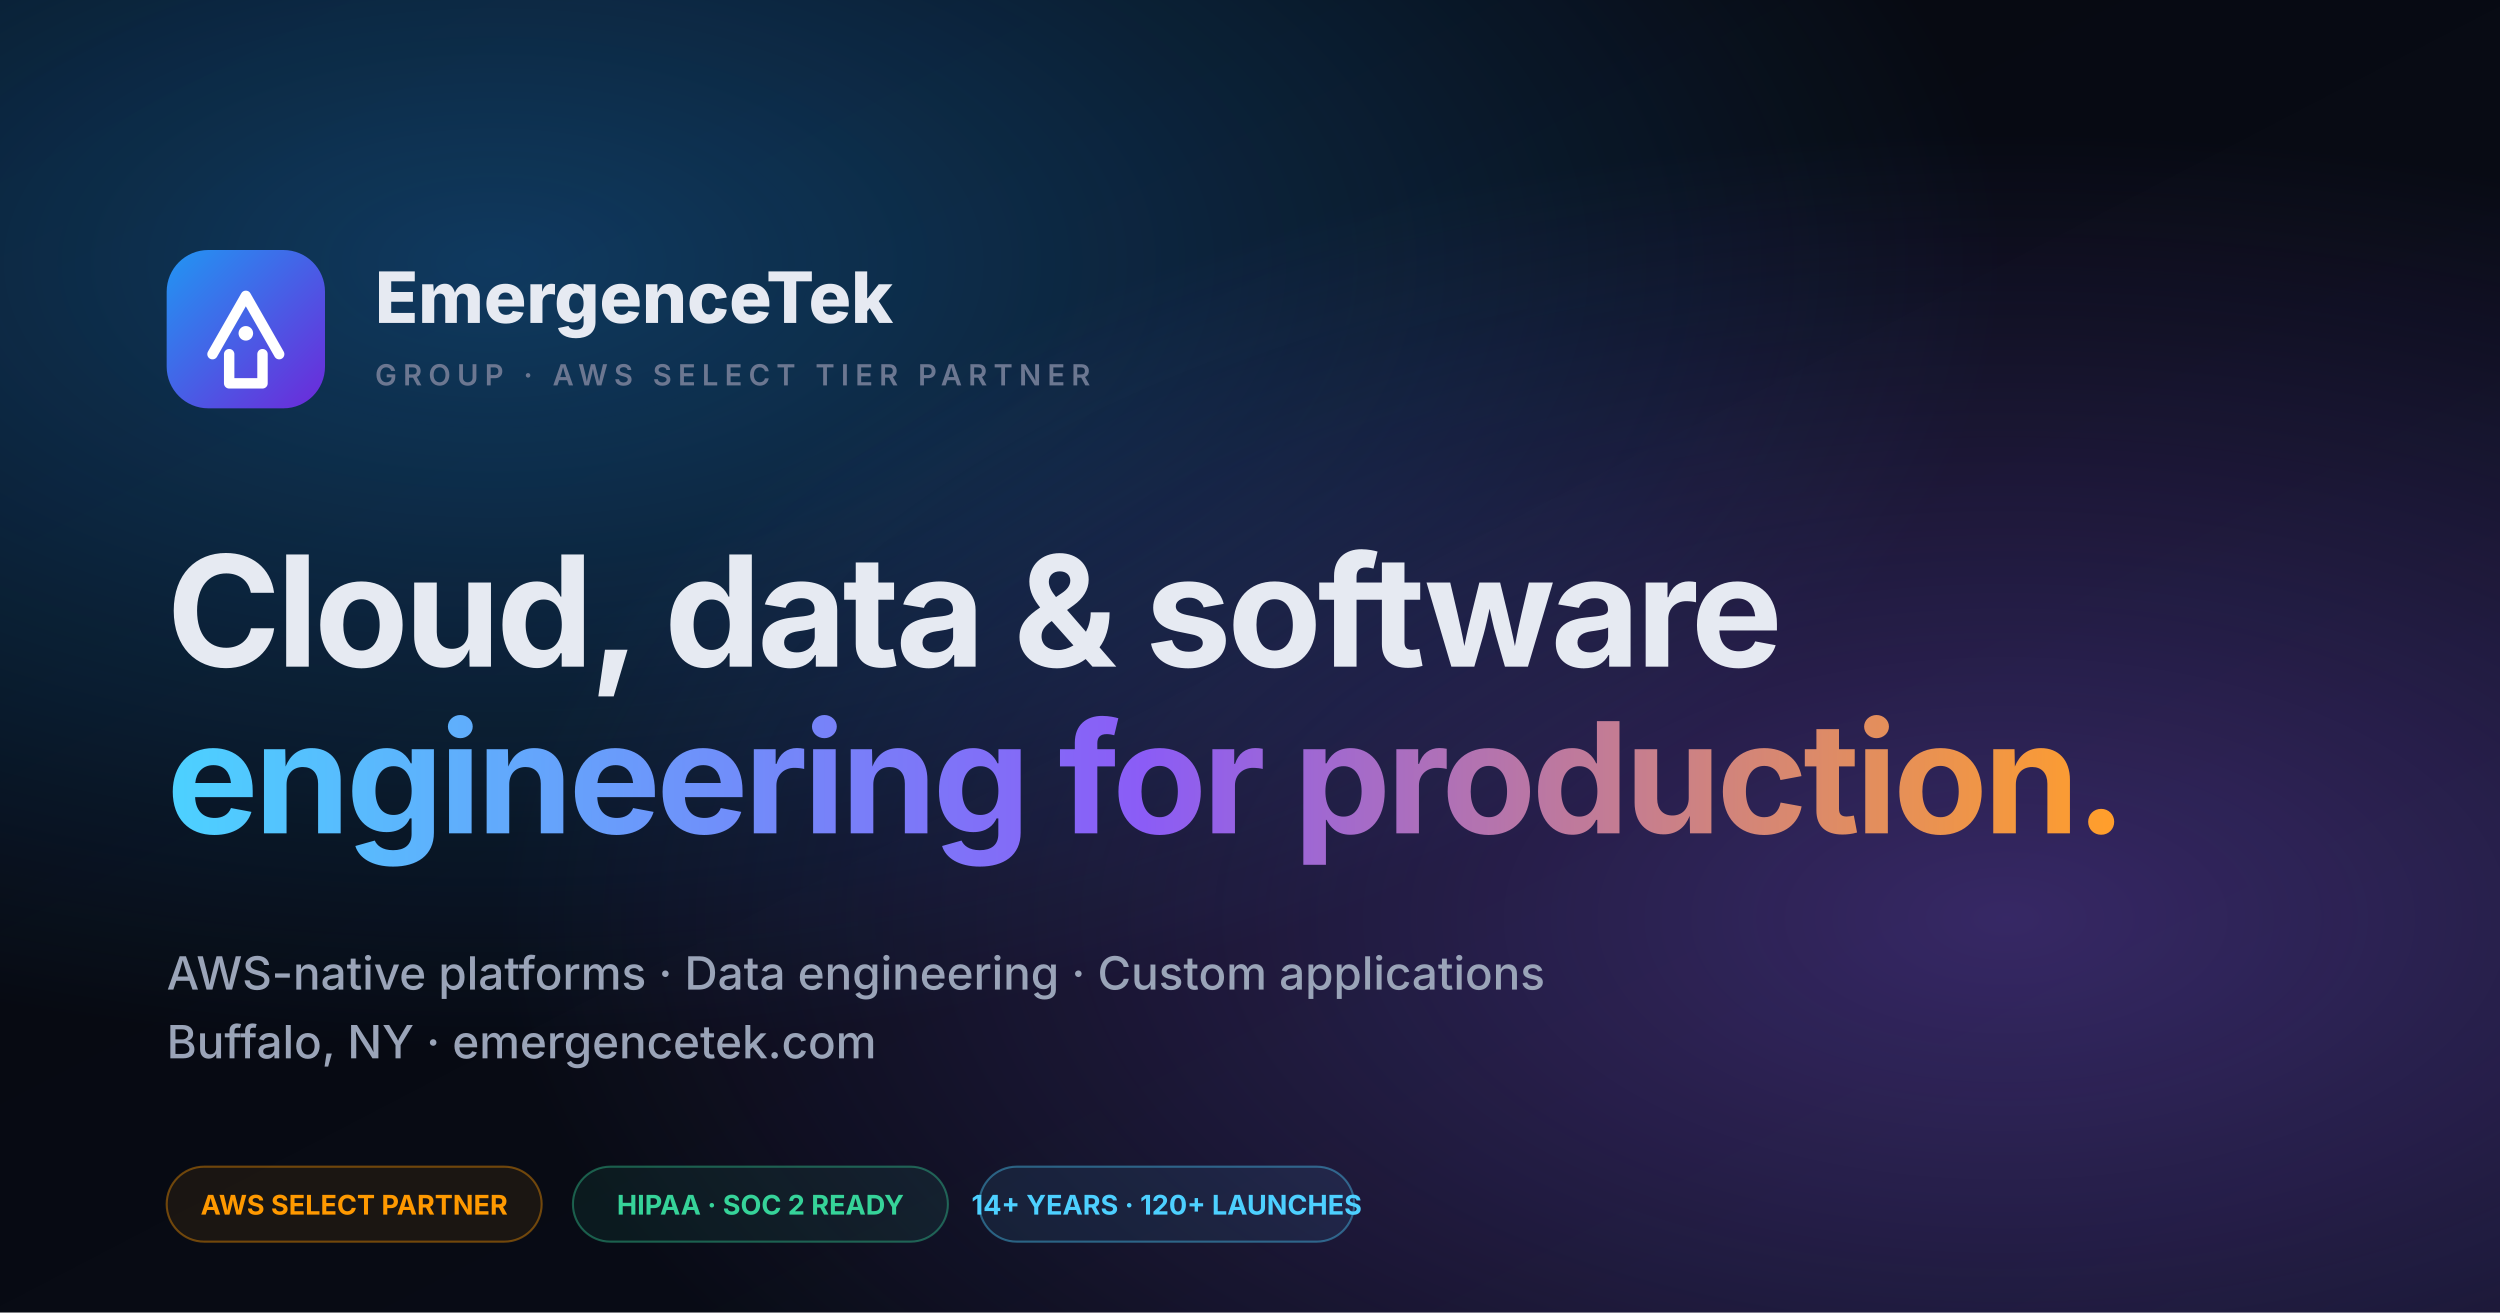
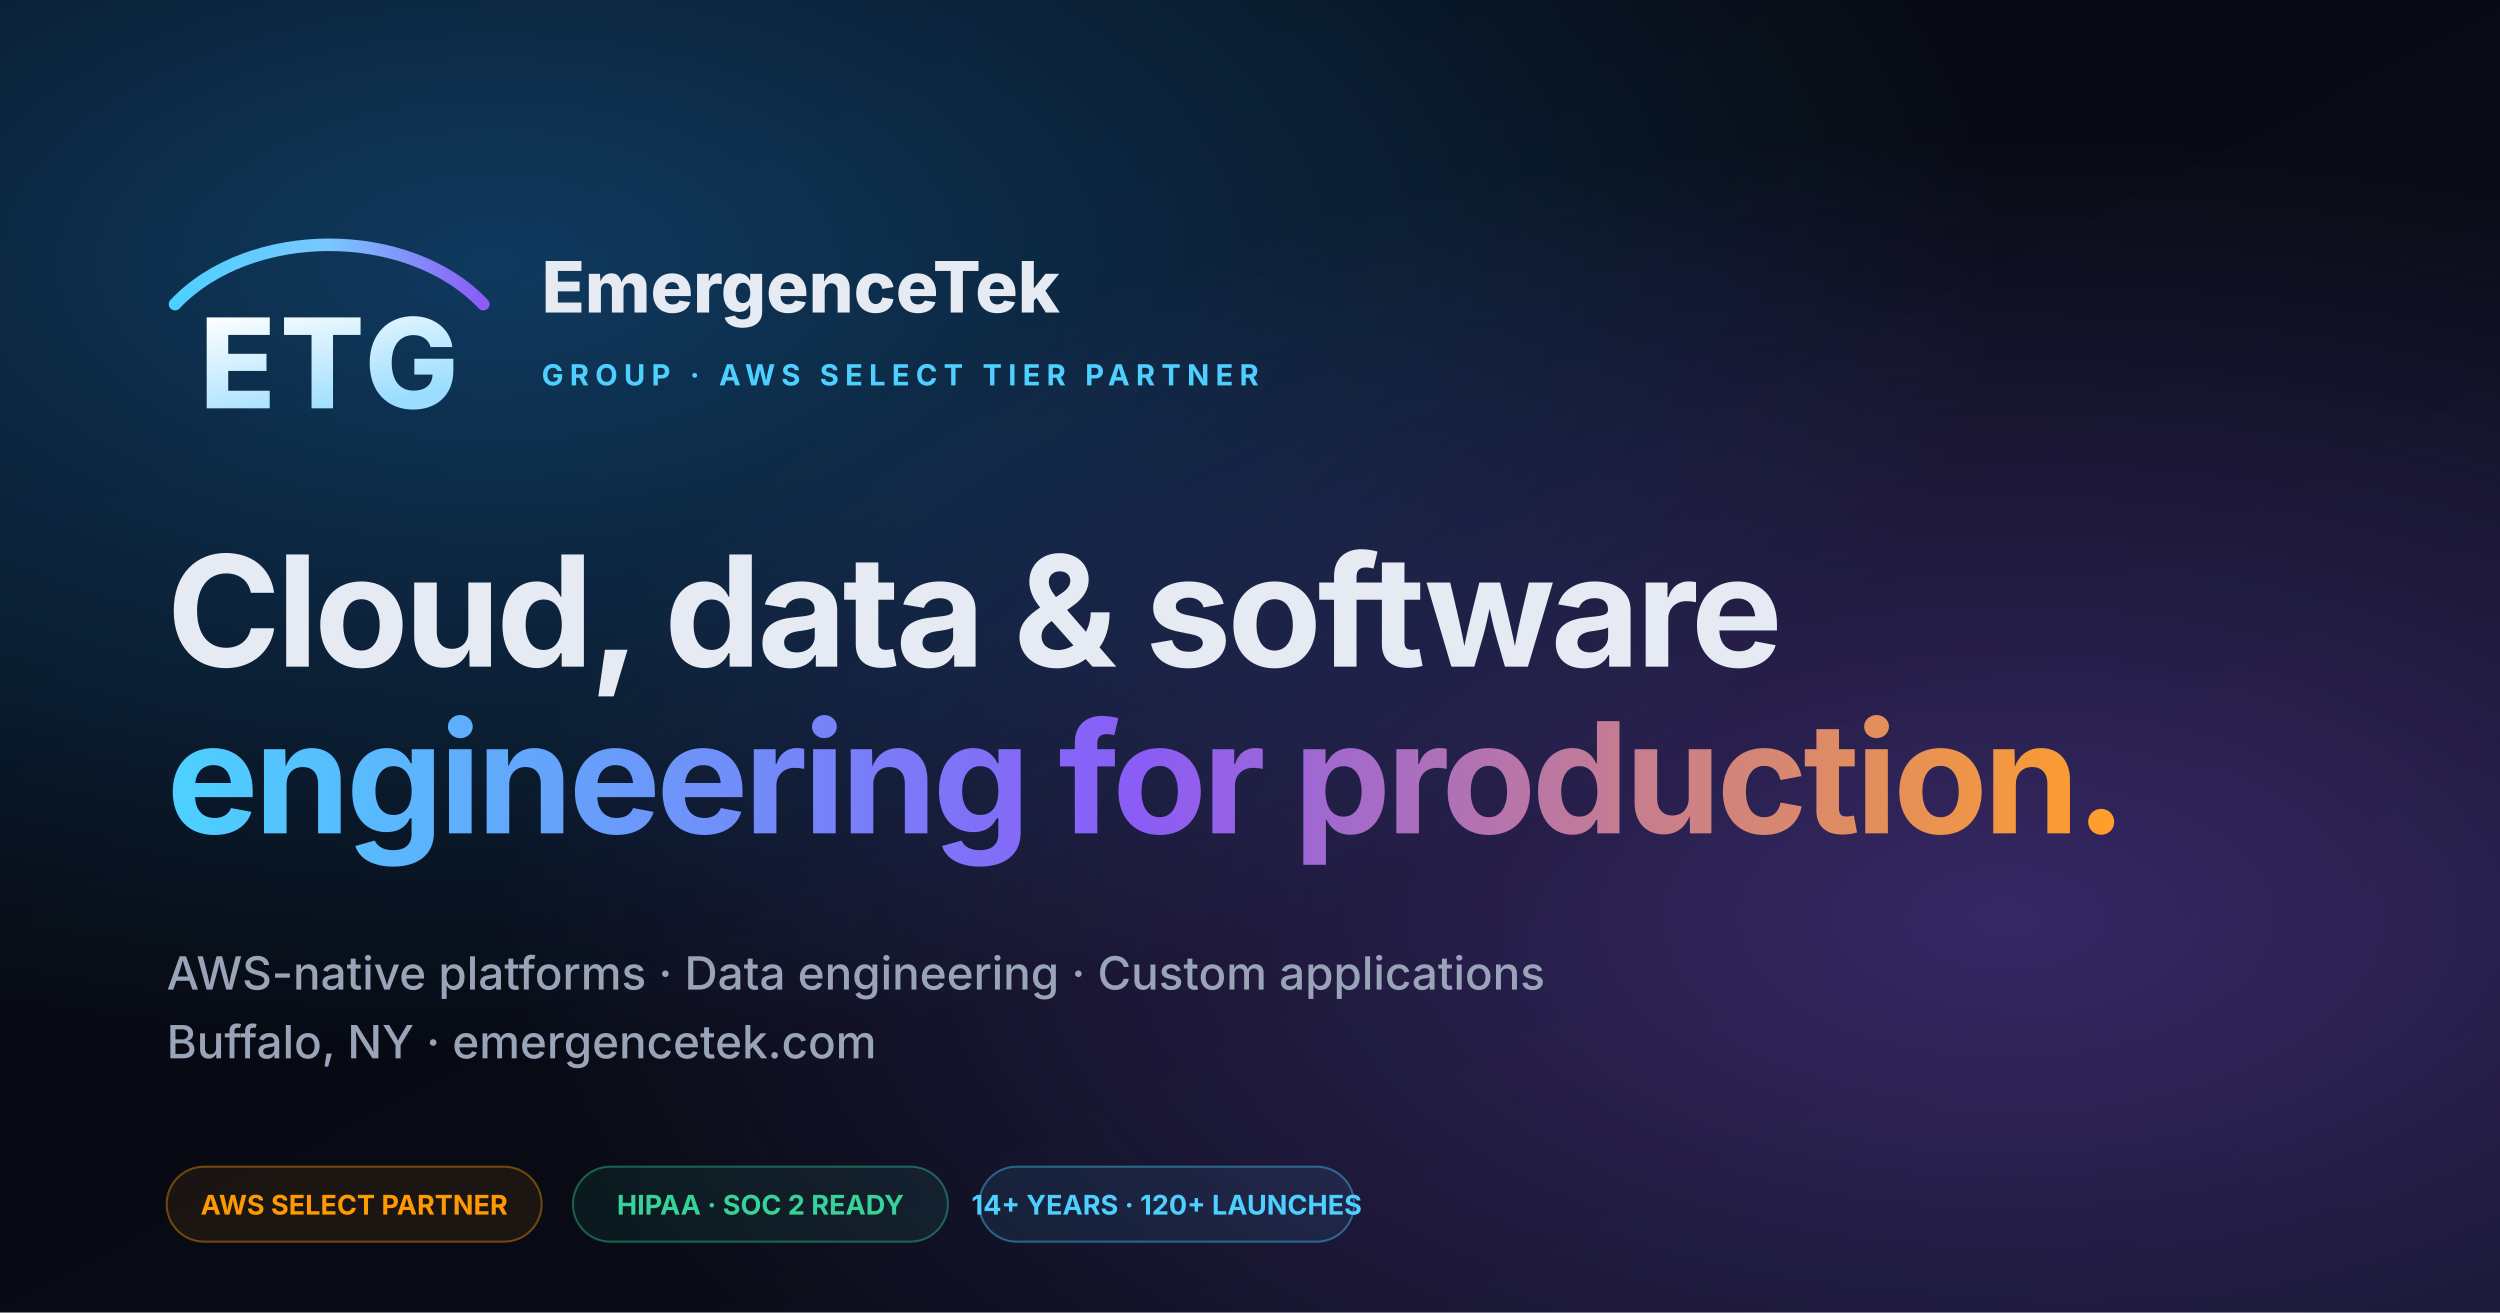
<svg xmlns="http://www.w3.org/2000/svg" viewBox="0 0 1200 630">
  <defs>
    <linearGradient id="bg" x1="0" x2="1" y1="0" y2="1">
      <stop offset="0" stop-color="#05070D" />
      <stop offset="1" stop-color="#0A0E1A" />
    </linearGradient>
    <linearGradient id="grad" x1="0" x2="1" y1="0" y2="0">
      <stop offset="0" stop-color="#4DD0FF" />
      <stop offset="0.5" stop-color="#8B5CF6" />
      <stop offset="1" stop-color="#FF9E2C" />
    </linearGradient>
-     <linearGradient id="mark" x1="0" x2="1" y1="0" y2="1">
-       <stop offset="0" stop-color="#2196F3" />
-       <stop offset="1" stop-color="#6D28D9" />
+     <linearGradient id="etgFill" x1="0" y1="0" x2="0.6" y2="1">
+       <stop offset="0" stop-color="#FFFFFF" />
+       <stop offset="1" stop-color="#9BDDFF" />
+     </linearGradient>
+     <linearGradient id="etgArc" x1="0" y1="0" x2="1" y2="0">
+       <stop offset="0" stop-color="#4DD0FF" />
+       <stop offset="0.5" stop-color="#7AC7FF" />
+       <stop offset="1" stop-color="#8B5CF6" />
    </linearGradient>
    <radialGradient id="halo1" cx="0.2" cy="0.2" r="0.6">
      <stop offset="0" stop-color="#2196F3" stop-opacity="0.35" />
      <stop offset="1" stop-color="#2196F3" stop-opacity="0" />
    </radialGradient>
    <radialGradient id="halo2" cx="0.8" cy="0.7" r="0.6">
      <stop offset="0" stop-color="#8B5CF6" stop-opacity="0.35" />
      <stop offset="1" stop-color="#8B5CF6" stop-opacity="0" />
    </radialGradient>
  </defs>
  <rect width="1200" height="630" fill="url(#bg)" />
  <rect width="1200" height="630" fill="url(#halo1)" />
  <rect width="1200" height="630" fill="url(#halo2)" />
-   <g transform="translate(80, 120)">
-     <rect width="76" height="76" rx="20" fill="url(#mark)" />
-     <path d="M22 50 L38 22 L54 50 M30 50 L30 64 L46 64 L46 50" stroke="white" stroke-width="5" stroke-linecap="round" stroke-linejoin="round" fill="none" />
-     <circle cx="38" cy="40" r="3.5" fill="white" />
+   <g transform="translate(80, 110)">
+     <path d="M 4 36 C 40 -2 116 -2 152 36" stroke="url(#etgArc)" stroke-width="6" fill="none" stroke-linecap="round" />
+     <text x="78" y="86" text-anchor="middle" font-family="'Space Grotesk','Inter',sans-serif" font-weight="800" font-size="60" letter-spacing="2" fill="url(#etgFill)">ETG</text>
  </g>
-   <text x="180" y="155" font-family="Inter, sans-serif" font-weight="800" font-size="34" fill="#E6EAF2">EmergenceTek</text>
-   <text x="180" y="185" font-family="Inter, sans-serif" font-weight="600" font-size="14" fill="#6C7791" letter-spacing="3">GROUP · AWS SELECT TIER PARTNER</text>
+   <text x="260" y="150" font-family="Inter, sans-serif" font-weight="800" font-size="34" fill="#E6EAF2">EmergenceTek</text>
+   <text x="260" y="185" font-family="Inter, sans-serif" font-weight="700" font-size="14" fill="#4DD0FF" letter-spacing="3">GROUP · AWS SELECT TIER PARTNER</text>
  <text x="80" y="320" font-family="Space Grotesk, Inter, sans-serif" font-weight="700" font-size="74" fill="#E6EAF2" letter-spacing="-2">Cloud, data &amp; software</text>
  <text x="80" y="400" font-family="Space Grotesk, Inter, sans-serif" font-weight="700" font-size="74" fill="url(#grad)" letter-spacing="-2">engineering for production.</text>
  <text x="80" y="475" font-family="Inter, sans-serif" font-weight="500" font-size="22" fill="#9AA4B8">AWS-native platforms · Data engineering · Custom applications</text>
  <text x="80" y="508" font-family="Inter, sans-serif" font-weight="500" font-size="22" fill="#9AA4B8">Buffalo, NY · emergencetek.com</text>
  <g transform="translate(80, 560)">
    <rect width="180" height="36" rx="18" fill="#FF9900" fill-opacity="0.08" stroke="#FF9900" stroke-opacity="0.4" />
    <text x="90" y="23" text-anchor="middle" font-family="Inter, sans-serif" font-weight="700" font-size="13" fill="#FF9900">AWS SELECT PARTNER</text>
    <rect x="195" width="180" height="36" rx="18" fill="#36D399" fill-opacity="0.08" stroke="#36D399" stroke-opacity="0.4" />
    <text x="285" y="23" text-anchor="middle" font-family="Inter, sans-serif" font-weight="700" font-size="13" fill="#36D399">HIPAA · SOC 2 READY</text>
    <rect x="390" width="180" height="36" rx="18" fill="#4DD0FF" fill-opacity="0.08" stroke="#4DD0FF" stroke-opacity="0.4" />
    <text x="480" y="23" text-anchor="middle" font-family="Inter, sans-serif" font-weight="700" font-size="13" fill="#4DD0FF">14+ YEARS · 120+ LAUNCHES</text>
  </g>
</svg>
